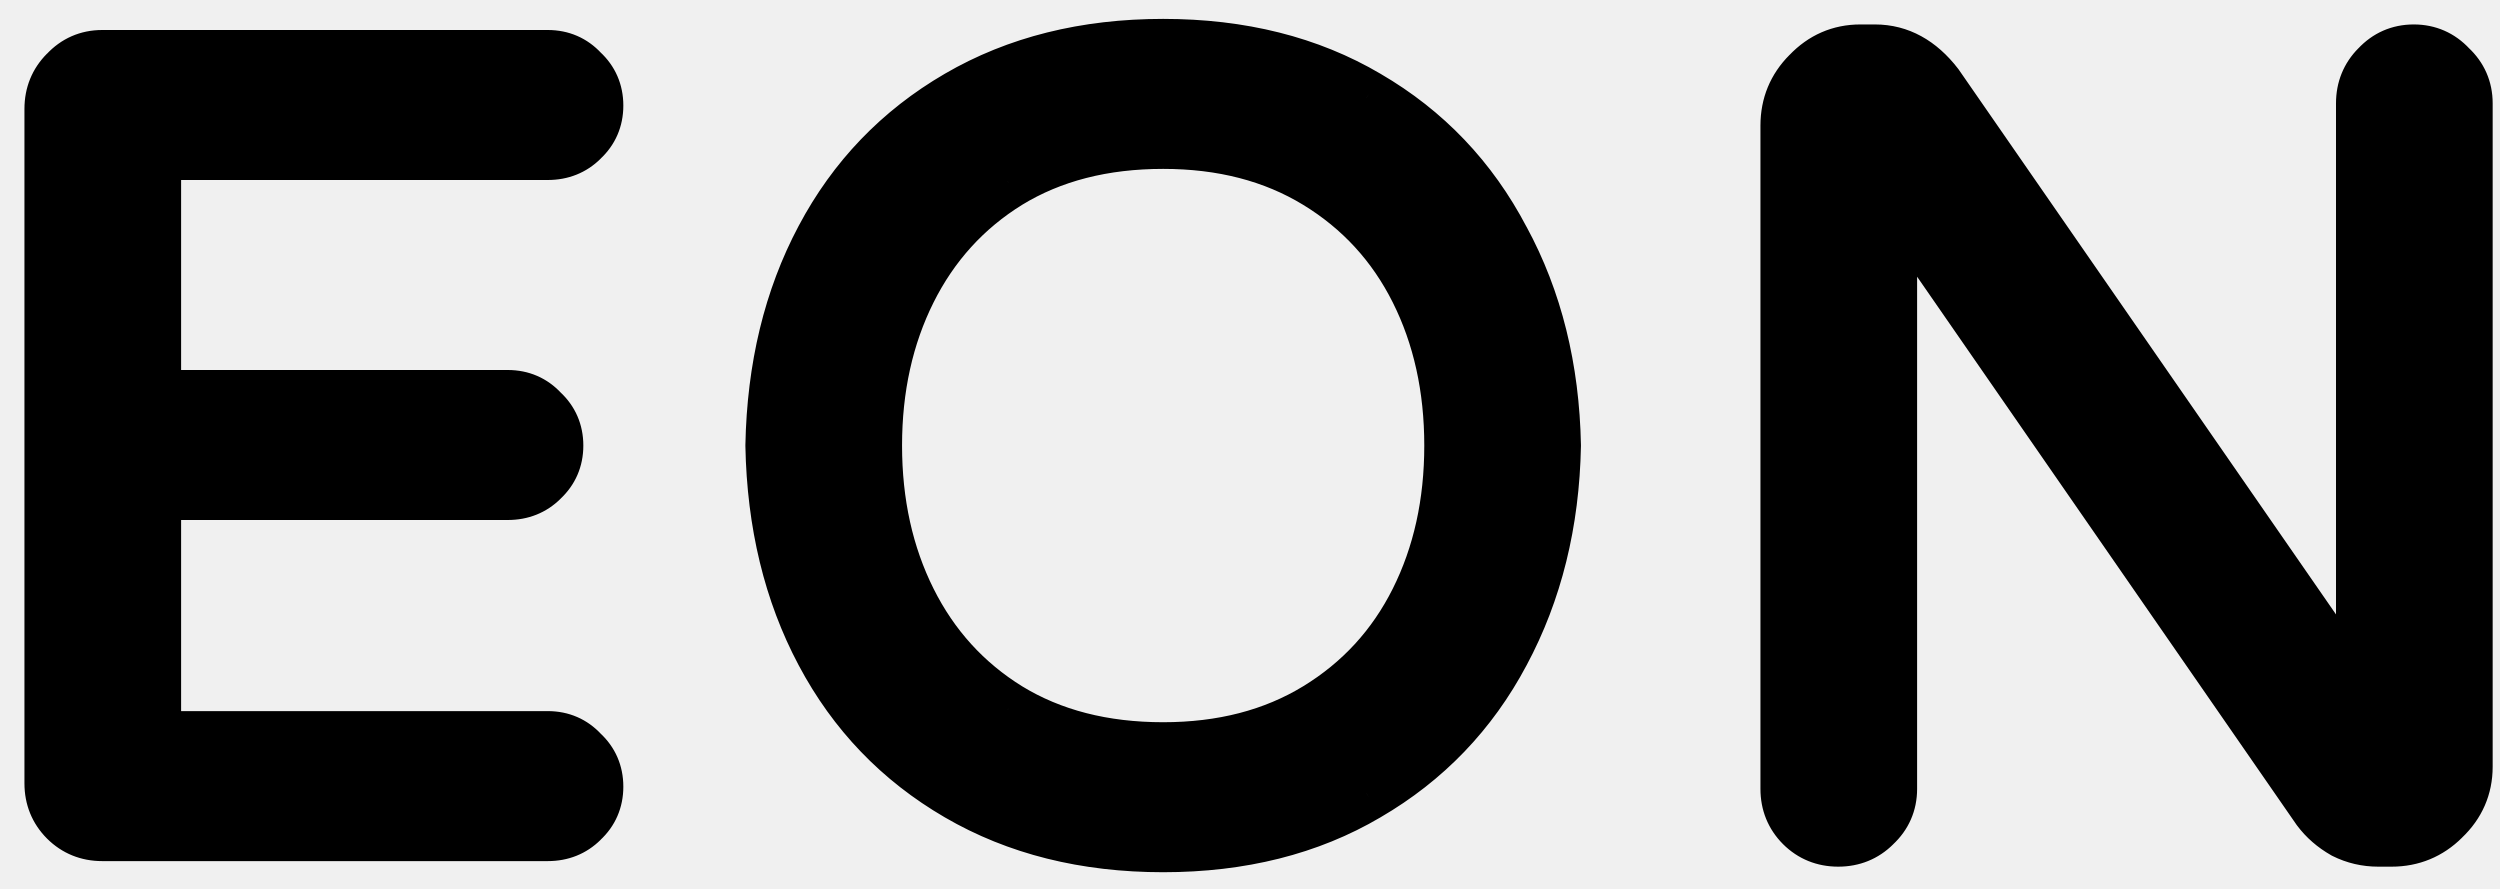
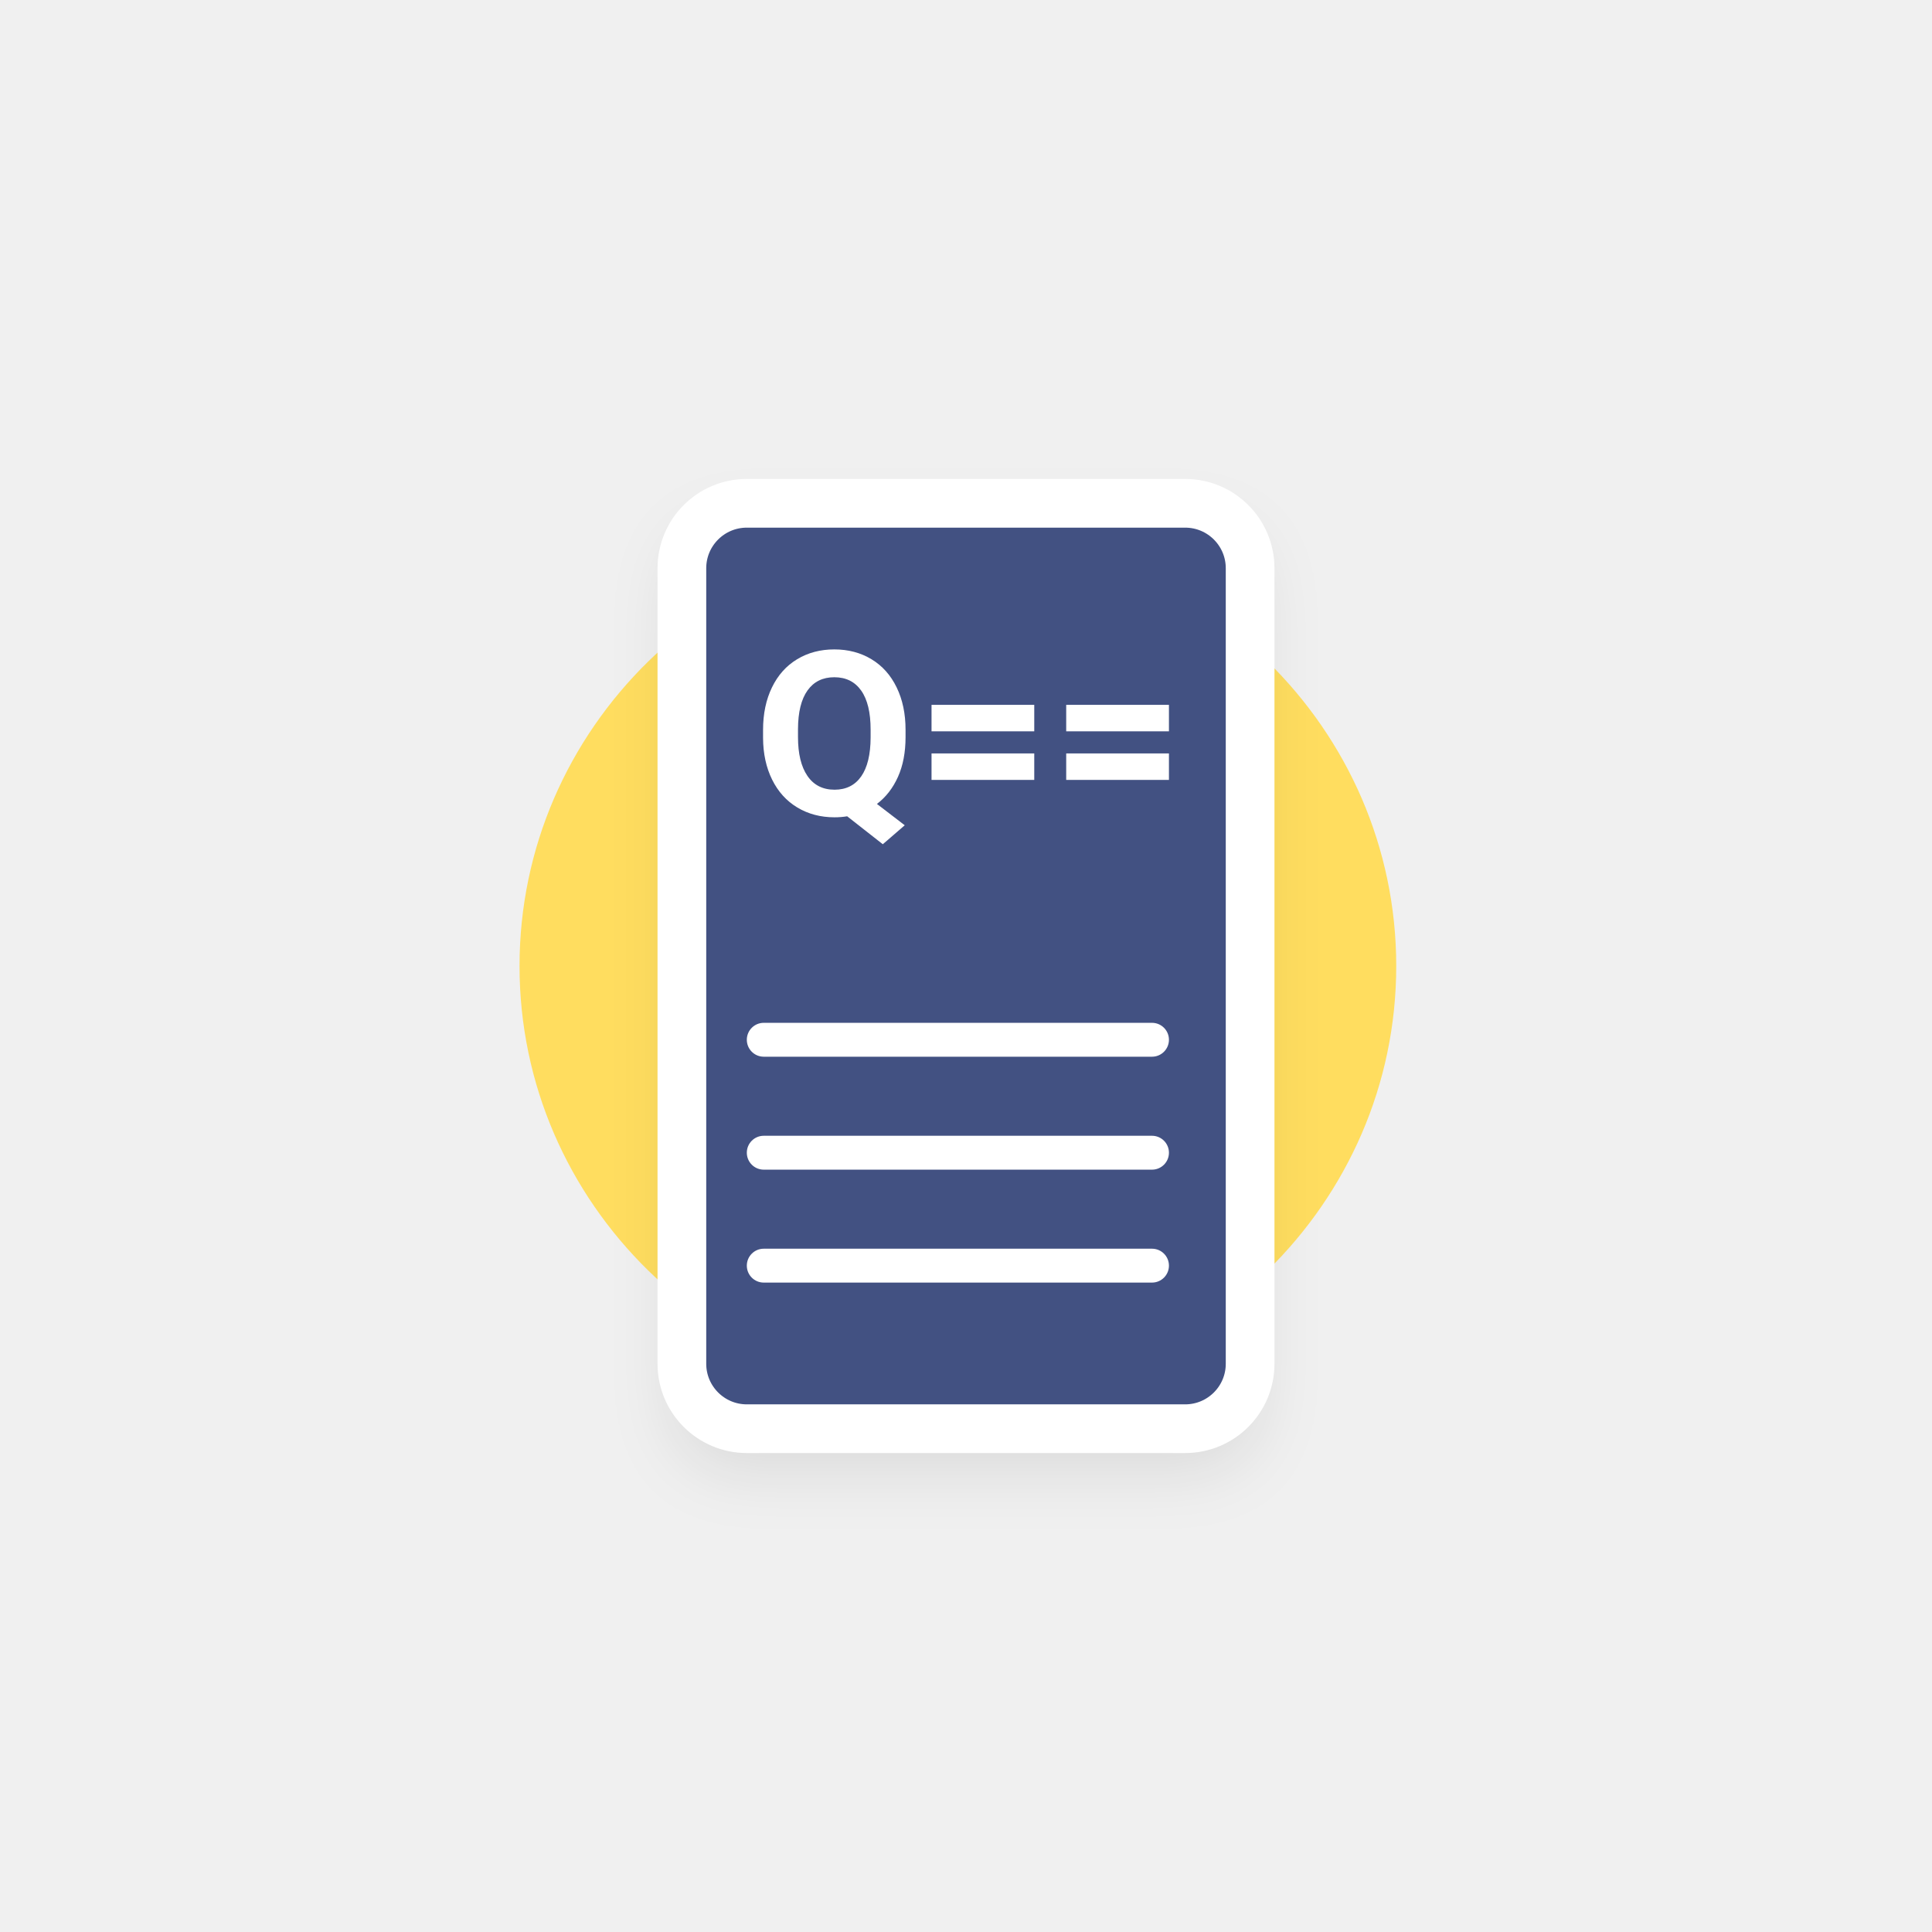
- <svg xmlns="http://www.w3.org/2000/svg" width="45" height="16" viewBox="0 0 45 16" fill="none">
-   <path d="M1.84 15C1.587 15 1.373 14.913 1.2 14.74C1.027 14.567 0.94 14.353 0.94 14.1V1.96C0.94 1.707 1.027 1.493 1.2 1.32C1.373 1.133 1.587 1.04 1.84 1.04H9.86C10.1 1.04 10.3 1.127 10.46 1.3C10.633 1.46 10.72 1.66 10.72 1.9C10.72 2.14 10.633 2.34 10.46 2.5C10.3 2.66 10.1 2.74 9.86 2.74H2.76V7.16H9.14C9.38 7.16 9.58 7.247 9.74 7.42C9.913 7.58 10 7.78 10 8.02C10 8.26 9.913 8.46 9.74 8.62C9.58 8.78 9.38 8.86 9.14 8.86H2.76V13.3H9.86C10.1 13.3 10.3 13.387 10.46 13.56C10.633 13.72 10.72 13.92 10.72 14.16C10.72 14.4 10.633 14.6 10.46 14.76C10.3 14.92 10.1 15 9.86 15H1.84ZM20.937 15.2C19.537 15.2 18.311 14.893 17.257 14.28C16.204 13.667 15.39 12.82 14.817 11.74C14.244 10.66 13.944 9.42 13.917 8.02C13.944 6.62 14.244 5.38 14.817 4.3C15.39 3.22 16.204 2.373 17.257 1.76C18.311 1.147 19.537 0.84 20.937 0.84C22.337 0.84 23.557 1.147 24.597 1.76C25.651 2.373 26.464 3.227 27.037 4.32C27.624 5.4 27.93 6.633 27.957 8.02C27.93 9.407 27.624 10.647 27.037 11.74C26.464 12.82 25.651 13.667 24.597 14.28C23.557 14.893 22.337 15.2 20.937 15.2ZM20.937 13.5C22.004 13.5 22.93 13.26 23.717 12.78C24.504 12.3 25.104 11.647 25.517 10.82C25.93 9.993 26.137 9.06 26.137 8.02C26.137 6.98 25.93 6.047 25.517 5.22C25.104 4.393 24.504 3.74 23.717 3.26C22.93 2.78 22.004 2.54 20.937 2.54C19.857 2.54 18.924 2.78 18.137 3.26C17.364 3.74 16.77 4.393 16.357 5.22C15.944 6.047 15.737 6.98 15.737 8.02C15.737 9.06 15.944 9.993 16.357 10.82C16.77 11.647 17.364 12.3 18.137 12.78C18.924 13.26 19.857 13.5 20.937 13.5ZM33.088 15.1C32.834 15.1 32.621 15.013 32.448 14.84C32.274 14.667 32.188 14.453 32.188 14.2V2.26C32.188 1.9 32.314 1.593 32.568 1.34C32.821 1.073 33.128 0.94 33.488 0.94H33.748C34.174 0.94 34.541 1.14 34.848 1.54L42.548 12.66V1.86C42.548 1.607 42.634 1.393 42.808 1.22C42.981 1.033 43.194 0.94 43.448 0.94C43.701 0.94 43.914 1.033 44.088 1.22C44.274 1.393 44.368 1.607 44.368 1.86V13.8C44.368 14.16 44.234 14.467 43.968 14.72C43.714 14.973 43.408 15.1 43.048 15.1H42.808C42.594 15.1 42.394 15.053 42.208 14.96C42.021 14.853 41.868 14.72 41.748 14.56L34.008 3.38V14.2C34.008 14.453 33.914 14.667 33.728 14.84C33.554 15.013 33.341 15.1 33.088 15.1Z" fill="black" />
-   <path d="M1.2 14.74L1.554 14.386L1.554 14.386L1.2 14.74ZM1.2 1.32L1.554 1.674L1.56 1.667L1.566 1.66L1.2 1.32ZM10.46 1.3L10.093 1.639L10.106 1.654L10.121 1.667L10.46 1.3ZM10.46 2.5L10.121 2.133L10.114 2.139L10.106 2.146L10.46 2.5ZM2.76 2.74V2.24H2.26V2.74H2.76ZM2.76 7.16H2.26V7.66H2.76V7.16ZM9.74 7.42L9.373 7.759L9.386 7.774L9.401 7.787L9.74 7.42ZM9.74 8.62L9.401 8.253L9.394 8.259L9.386 8.266L9.74 8.62ZM2.76 8.86V8.36H2.26V8.86H2.76ZM2.76 13.3H2.26V13.8H2.76V13.3ZM10.46 13.56L10.093 13.899L10.106 13.914L10.121 13.927L10.46 13.56ZM10.46 14.76L10.121 14.393L10.114 14.399L10.106 14.406L10.46 14.76ZM1.84 14.5C1.714 14.5 1.63 14.463 1.554 14.386L0.846 15.094C1.117 15.364 1.459 15.5 1.84 15.5V14.5ZM1.554 14.386C1.477 14.31 1.44 14.226 1.44 14.1H0.44C0.44 14.481 0.576 14.823 0.846 15.094L1.554 14.386ZM1.44 14.1V1.96H0.44V14.1H1.44ZM1.44 1.96C1.44 1.834 1.477 1.75 1.554 1.674L0.846 0.966C0.576 1.237 0.44 1.579 0.44 1.96H1.44ZM1.566 1.66C1.646 1.575 1.727 1.54 1.84 1.54V0.54C1.447 0.54 1.101 0.692 0.834 0.98L1.566 1.66ZM1.84 1.54H9.86V0.54H1.84V1.54ZM9.86 1.54C9.963 1.54 10.029 1.57 10.093 1.639L10.827 0.961C10.571 0.683 10.237 0.54 9.86 0.54V1.54ZM10.121 1.667C10.19 1.731 10.22 1.797 10.22 1.9H11.22C11.22 1.523 11.077 1.189 10.799 0.933L10.121 1.667ZM10.22 1.9C10.22 2.003 10.19 2.069 10.121 2.133L10.799 2.867C11.077 2.611 11.22 2.277 11.22 1.9H10.22ZM10.106 2.146C10.046 2.207 9.976 2.24 9.86 2.24V3.24C10.224 3.24 10.554 3.113 10.814 2.854L10.106 2.146ZM9.86 2.24H2.76V3.24H9.86V2.24ZM2.26 2.74V7.16H3.26V2.74H2.26ZM2.76 7.66H9.14V6.66H2.76V7.66ZM9.14 7.66C9.243 7.66 9.309 7.69 9.373 7.759L10.107 7.081C9.851 6.803 9.517 6.66 9.14 6.66V7.66ZM9.401 7.787C9.47 7.851 9.5 7.917 9.5 8.02H10.5C10.5 7.643 10.357 7.309 10.079 7.053L9.401 7.787ZM9.5 8.02C9.5 8.123 9.47 8.189 9.401 8.253L10.079 8.987C10.357 8.731 10.5 8.397 10.5 8.02H9.5ZM9.386 8.266C9.326 8.327 9.256 8.36 9.14 8.36V9.36C9.504 9.36 9.834 9.233 10.094 8.974L9.386 8.266ZM9.14 8.36H2.76V9.36H9.14V8.36ZM2.26 8.86V13.3H3.26V8.86H2.26ZM2.76 13.8H9.86V12.8H2.76V13.8ZM9.86 13.8C9.963 13.8 10.029 13.83 10.093 13.899L10.827 13.221C10.571 12.943 10.237 12.8 9.86 12.8V13.8ZM10.121 13.927C10.19 13.991 10.22 14.057 10.22 14.16H11.22C11.22 13.783 11.077 13.449 10.799 13.193L10.121 13.927ZM10.22 14.16C10.22 14.263 10.19 14.329 10.121 14.393L10.799 15.127C11.077 14.871 11.22 14.537 11.22 14.16H10.22ZM10.106 14.406C10.046 14.466 9.976 14.5 9.86 14.5V15.5C10.224 15.5 10.554 15.373 10.814 15.114L10.106 14.406ZM9.86 14.5H1.84V15.5H9.86V14.5ZM17.257 14.28L17.509 13.848L17.509 13.848L17.257 14.28ZM14.817 11.74L14.376 11.974L14.376 11.974L14.817 11.74ZM13.917 8.02L13.417 8.01L13.417 8.02L13.417 8.03L13.917 8.02ZM14.817 4.3L15.259 4.534L15.259 4.534L14.817 4.3ZM17.257 1.76L17.006 1.328L17.006 1.328L17.257 1.76ZM24.597 1.76L24.343 2.191L24.346 2.192L24.597 1.76ZM27.037 4.32L26.594 4.552L26.598 4.559L27.037 4.32ZM27.957 8.02L28.457 8.03L28.457 8.02L28.457 8.01L27.957 8.02ZM27.037 11.74L26.597 11.504L26.596 11.506L27.037 11.74ZM24.597 14.28L24.346 13.848L24.343 13.849L24.597 14.28ZM23.717 12.78L23.457 12.353L23.457 12.353L23.717 12.78ZM25.517 10.82L25.964 11.044L25.964 11.044L25.517 10.82ZM25.517 5.22L25.964 4.996L25.964 4.996L25.517 5.22ZM23.717 3.26L23.457 3.687L23.457 3.687L23.717 3.26ZM18.137 3.26L17.877 2.833L17.873 2.835L18.137 3.26ZM16.357 5.22L15.91 4.996L15.91 4.996L16.357 5.22ZM16.357 10.82L15.91 11.044L15.91 11.044L16.357 10.82ZM18.137 12.78L17.873 13.205L17.877 13.207L18.137 12.78ZM20.937 14.7C19.612 14.7 18.475 14.411 17.509 13.848L17.006 14.712C18.146 15.376 19.462 15.7 20.937 15.7V14.7ZM17.509 13.848C16.536 13.282 15.789 12.504 15.259 11.506L14.376 11.974C14.992 13.136 15.871 14.052 17.006 14.712L17.509 13.848ZM15.259 11.506C14.727 10.504 14.443 9.343 14.417 8.01L13.417 8.03C13.445 9.497 13.76 10.816 14.376 11.974L15.259 11.506ZM14.417 8.03C14.443 6.697 14.727 5.536 15.259 4.534L14.376 4.066C13.76 5.224 13.445 6.543 13.417 8.01L14.417 8.03ZM15.259 4.534C15.789 3.536 16.536 2.758 17.509 2.192L17.006 1.328C15.871 1.988 14.992 2.904 14.376 4.066L15.259 4.534ZM17.509 2.192C18.475 1.629 19.612 1.34 20.937 1.34V0.34C19.462 0.34 18.146 0.664 17.006 1.328L17.509 2.192ZM20.937 1.34C22.262 1.34 23.392 1.63 24.343 2.191L24.851 1.329C23.723 0.664 22.412 0.34 20.937 0.34V1.34ZM24.346 2.192C25.317 2.757 26.064 3.541 26.594 4.552L27.48 4.088C26.864 2.912 25.985 1.989 24.849 1.328L24.346 2.192ZM26.598 4.559C27.142 5.56 27.432 6.713 27.457 8.03L28.457 8.01C28.429 6.554 28.106 5.24 27.477 4.081L26.598 4.559ZM27.457 8.01C27.432 9.327 27.142 10.488 26.597 11.504L27.478 11.976C28.106 10.805 28.429 9.486 28.457 8.03L27.457 8.01ZM26.596 11.506C26.066 12.504 25.318 13.282 24.346 13.848L24.849 14.712C25.983 14.052 26.862 13.136 27.479 11.974L26.596 11.506ZM24.343 13.849C23.392 14.411 22.262 14.7 20.937 14.7V15.7C22.412 15.7 23.723 15.376 24.851 14.711L24.343 13.849ZM20.937 14C22.081 14 23.101 13.742 23.978 13.207L23.457 12.353C22.76 12.778 21.927 13 20.937 13V14ZM23.978 13.207C24.845 12.678 25.509 11.954 25.964 11.044L25.07 10.596C24.698 11.339 24.163 11.922 23.457 12.353L23.978 13.207ZM25.964 11.044C26.417 10.139 26.637 9.128 26.637 8.02H25.637C25.637 8.992 25.445 9.847 25.07 10.596L25.964 11.044ZM26.637 8.02C26.637 6.912 26.417 5.901 25.964 4.996L25.07 5.444C25.445 6.193 25.637 7.048 25.637 8.02H26.637ZM25.964 4.996C25.509 4.086 24.845 3.362 23.978 2.833L23.457 3.687C24.163 4.118 24.698 4.701 25.07 5.444L25.964 4.996ZM23.978 2.833C23.101 2.298 22.081 2.04 20.937 2.04V3.04C21.927 3.04 22.76 3.262 23.457 3.687L23.978 2.833ZM20.937 2.04C19.781 2.04 18.755 2.298 17.877 2.833L18.398 3.687C19.093 3.262 19.933 3.04 20.937 3.04V2.04ZM17.873 2.835C17.02 3.365 16.364 4.088 15.91 4.996L16.804 5.444C17.177 4.698 17.707 4.115 18.401 3.685L17.873 2.835ZM15.91 4.996C15.458 5.901 15.237 6.912 15.237 8.02H16.237C16.237 7.048 16.43 6.193 16.804 5.444L15.91 4.996ZM15.237 8.02C15.237 9.128 15.458 10.139 15.91 11.044L16.804 10.596C16.43 9.847 16.237 8.992 16.237 8.02H15.237ZM15.91 11.044C16.364 11.952 17.02 12.675 17.873 13.205L18.401 12.355C17.707 11.925 17.177 11.342 16.804 10.596L15.91 11.044ZM17.877 13.207C18.755 13.742 19.781 14 20.937 14V13C19.933 13 19.093 12.778 18.398 12.353L17.877 13.207ZM32.448 14.84L32.801 14.486L32.801 14.486L32.448 14.84ZM32.568 1.34L32.921 1.694L32.93 1.684L32.568 1.34ZM34.848 1.54L35.259 1.255L35.252 1.245L35.245 1.236L34.848 1.54ZM42.548 12.66L42.137 12.945L43.048 14.26V12.66H42.548ZM42.808 1.22L43.161 1.574L43.168 1.567L43.174 1.56L42.808 1.22ZM44.088 1.22L43.721 1.56L43.734 1.574L43.747 1.586L44.088 1.22ZM43.968 14.72L43.623 14.357L43.614 14.366L43.968 14.72ZM42.208 14.96L41.96 15.394L41.972 15.401L41.984 15.407L42.208 14.96ZM41.748 14.56L41.337 14.845L41.342 14.852L41.348 14.86L41.748 14.56ZM34.008 3.38L34.419 3.095L33.508 1.779V3.38H34.008ZM33.728 14.84L33.387 14.474L33.381 14.48L33.374 14.486L33.728 14.84ZM33.088 14.6C32.962 14.6 32.877 14.563 32.801 14.486L32.094 15.194C32.365 15.464 32.707 15.6 33.088 15.6V14.6ZM32.801 14.486C32.725 14.41 32.688 14.326 32.688 14.2H31.688C31.688 14.581 31.824 14.923 32.094 15.194L32.801 14.486ZM32.688 14.2V2.26H31.688V14.2H32.688ZM32.688 2.26C32.688 2.032 32.762 1.853 32.921 1.694L32.214 0.986C31.866 1.334 31.688 1.768 31.688 2.26H32.688ZM32.93 1.684C33.091 1.515 33.268 1.44 33.488 1.44V0.44C32.987 0.44 32.551 0.632 32.205 0.996L32.93 1.684ZM33.488 1.44H33.748V0.44H33.488V1.44ZM33.748 1.44C33.99 1.44 34.219 1.542 34.451 1.844L35.245 1.236C34.862 0.738 34.359 0.44 33.748 0.44V1.44ZM34.437 1.825L42.137 12.945L42.959 12.375L35.259 1.255L34.437 1.825ZM43.048 12.66V1.86H42.048V12.66H43.048ZM43.048 1.86C43.048 1.734 43.085 1.65 43.161 1.574L42.454 0.866C42.184 1.137 42.048 1.479 42.048 1.86H43.048ZM43.174 1.56C43.253 1.475 43.334 1.44 43.448 1.44V0.44C43.054 0.44 42.709 0.592 42.441 0.88L43.174 1.56ZM43.448 1.44C43.561 1.44 43.642 1.475 43.721 1.56L44.454 0.88C44.187 0.592 43.841 0.44 43.448 0.44V1.44ZM43.747 1.586C43.833 1.666 43.868 1.747 43.868 1.86H44.868C44.868 1.467 44.716 1.121 44.428 0.854L43.747 1.586ZM43.868 1.86V13.8H44.868V1.86H43.868ZM43.868 13.8C43.868 14.02 43.793 14.196 43.623 14.357L44.312 15.082C44.676 14.737 44.868 14.3 44.868 13.8H43.868ZM43.614 14.366C43.455 14.525 43.276 14.6 43.048 14.6V15.6C43.539 15.6 43.974 15.421 44.321 15.074L43.614 14.366ZM43.048 14.6H42.808V15.6H43.048V14.6ZM42.808 14.6C42.67 14.6 42.547 14.571 42.431 14.513L41.984 15.407C42.242 15.536 42.519 15.6 42.808 15.6V14.6ZM42.456 14.526C42.324 14.45 42.224 14.361 42.148 14.26L41.348 14.86C41.512 15.079 41.718 15.256 41.96 15.394L42.456 14.526ZM42.159 14.275L34.419 3.095L33.597 3.665L41.337 14.845L42.159 14.275ZM33.508 3.38V14.2H34.508V3.38H33.508ZM33.508 14.2C33.508 14.313 33.473 14.394 33.387 14.474L34.068 15.206C34.356 14.939 34.508 14.593 34.508 14.2H33.508ZM33.374 14.486C33.298 14.563 33.213 14.6 33.088 14.6V15.6C33.469 15.6 33.811 15.464 34.081 15.194L33.374 14.486Z" fill="black" />
+ <svg xmlns="http://www.w3.org/2000/svg" xmlns:xlink="http://www.w3.org/1999/xlink" width="119px" height="119px" viewBox="0 0 119 119" version="1.1">
+   <defs>
+     <rect id="path-1" x="10" y="0" width="35" height="57" rx="4" />
+     <filter x="-24.3%" y="-11.4%" width="148.6%" height="129.8%" filterUnits="objectBoundingBox" id="filter-2">
+       <feMorphology radius="1.5" operator="dilate" in="SourceAlpha" result="shadowSpreadOuter1" />
+       <feOffset dx="0" dy="2" in="shadowSpreadOuter1" result="shadowOffsetOuter1" />
+       <feGaussianBlur stdDeviation="2" in="shadowOffsetOuter1" result="shadowBlurOuter1" />
+       <feComposite in="shadowBlurOuter1" in2="SourceAlpha" operator="out" result="shadowBlurOuter1" />
+       <feColorMatrix values="0 0 0 0 0   0 0 0 0 0   0 0 0 0 0  0 0 0 0.096 0" type="matrix" in="shadowBlurOuter1" />
+     </filter>
+   </defs>
+   <g id="Logo" stroke="none" stroke-width="1" fill="none" fill-rule="evenodd">
+     <g id="Group-2" transform="translate(32, 31)">
+       <ellipse id="Oval" fill="#FFDD5F" cx="27" cy="28.5" rx="27" ry="26.5" />
+       <g id="Rectangle">
+         <use fill="black" fill-opacity="1" filter="url(#filter-2)" xlink:href="#path-1" />
+         <use stroke="#FFFFFF" stroke-width="3" fill="#425182" fill-rule="evenodd" xlink:href="#path-1" />
+       </g>
+       <g id="Group" transform="translate(14, 32)" fill="#FFFFFF">
+         <rect id="Rectangle" x="0" y="0" width="26" height="2.087" rx="1.043" />
+         <rect id="Rectangle" x="0" y="6.957" width="26" height="2.087" rx="1.043" />
+         <rect id="Rectangle" x="0" y="13.913" width="26" height="2.087" rx="1.043" />
+       </g>
+       <path d="M22.375,21 L23.727,19.832 L22.014,18.518 C22.567,18.099 22.998,17.543 23.31,16.849 C23.621,16.156 23.777,15.339 23.777,14.399 L23.777,14.399 L23.777,13.949 C23.777,12.963 23.594,12.093 23.228,11.34 C22.863,10.586 22.346,10.008 21.678,9.605 C21.011,9.202 20.247,9 19.388,9 C18.53,9 17.766,9.202 17.099,9.605 C16.431,10.008 15.914,10.586 15.549,11.34 C15.183,12.093 15,12.965 15,13.956 L15,13.956 L15,14.454 C15.005,15.422 15.191,16.278 15.559,17.022 C15.927,17.766 16.446,18.339 17.116,18.74 C17.786,19.141 18.549,19.341 19.403,19.341 C19.672,19.341 19.931,19.32 20.181,19.279 L20.181,19.279 L22.375,21 Z M19.403,17.641 C18.676,17.641 18.119,17.357 17.732,16.79 C17.345,16.224 17.152,15.426 17.152,14.399 L17.152,14.399 L17.152,13.908 C17.156,12.862 17.352,12.068 17.739,11.526 C18.126,10.985 18.676,10.714 19.388,10.714 C20.106,10.714 20.658,10.988 21.045,11.537 C21.432,12.085 21.625,12.887 21.625,13.942 L21.625,13.942 L21.625,14.433 C21.62,15.479 21.427,16.275 21.045,16.821 C20.663,17.368 20.115,17.641 19.403,17.641 Z M31.704,14.046 L31.704,12.415 L25.377,12.415 L25.377,14.046 L31.704,14.046 Z M31.704,17.039 L31.704,15.408 L25.377,15.408 L25.377,17.039 L31.704,17.039 Z M40,14.046 L40,12.415 L33.672,12.415 L33.672,14.046 L40,14.046 Z M40,17.039 L40,15.408 L33.672,15.408 L33.672,17.039 L40,17.039 Z" id="Q==" fill="#FFFFFF" fill-rule="nonzero" />
+     </g>
+   </g>
</svg>
